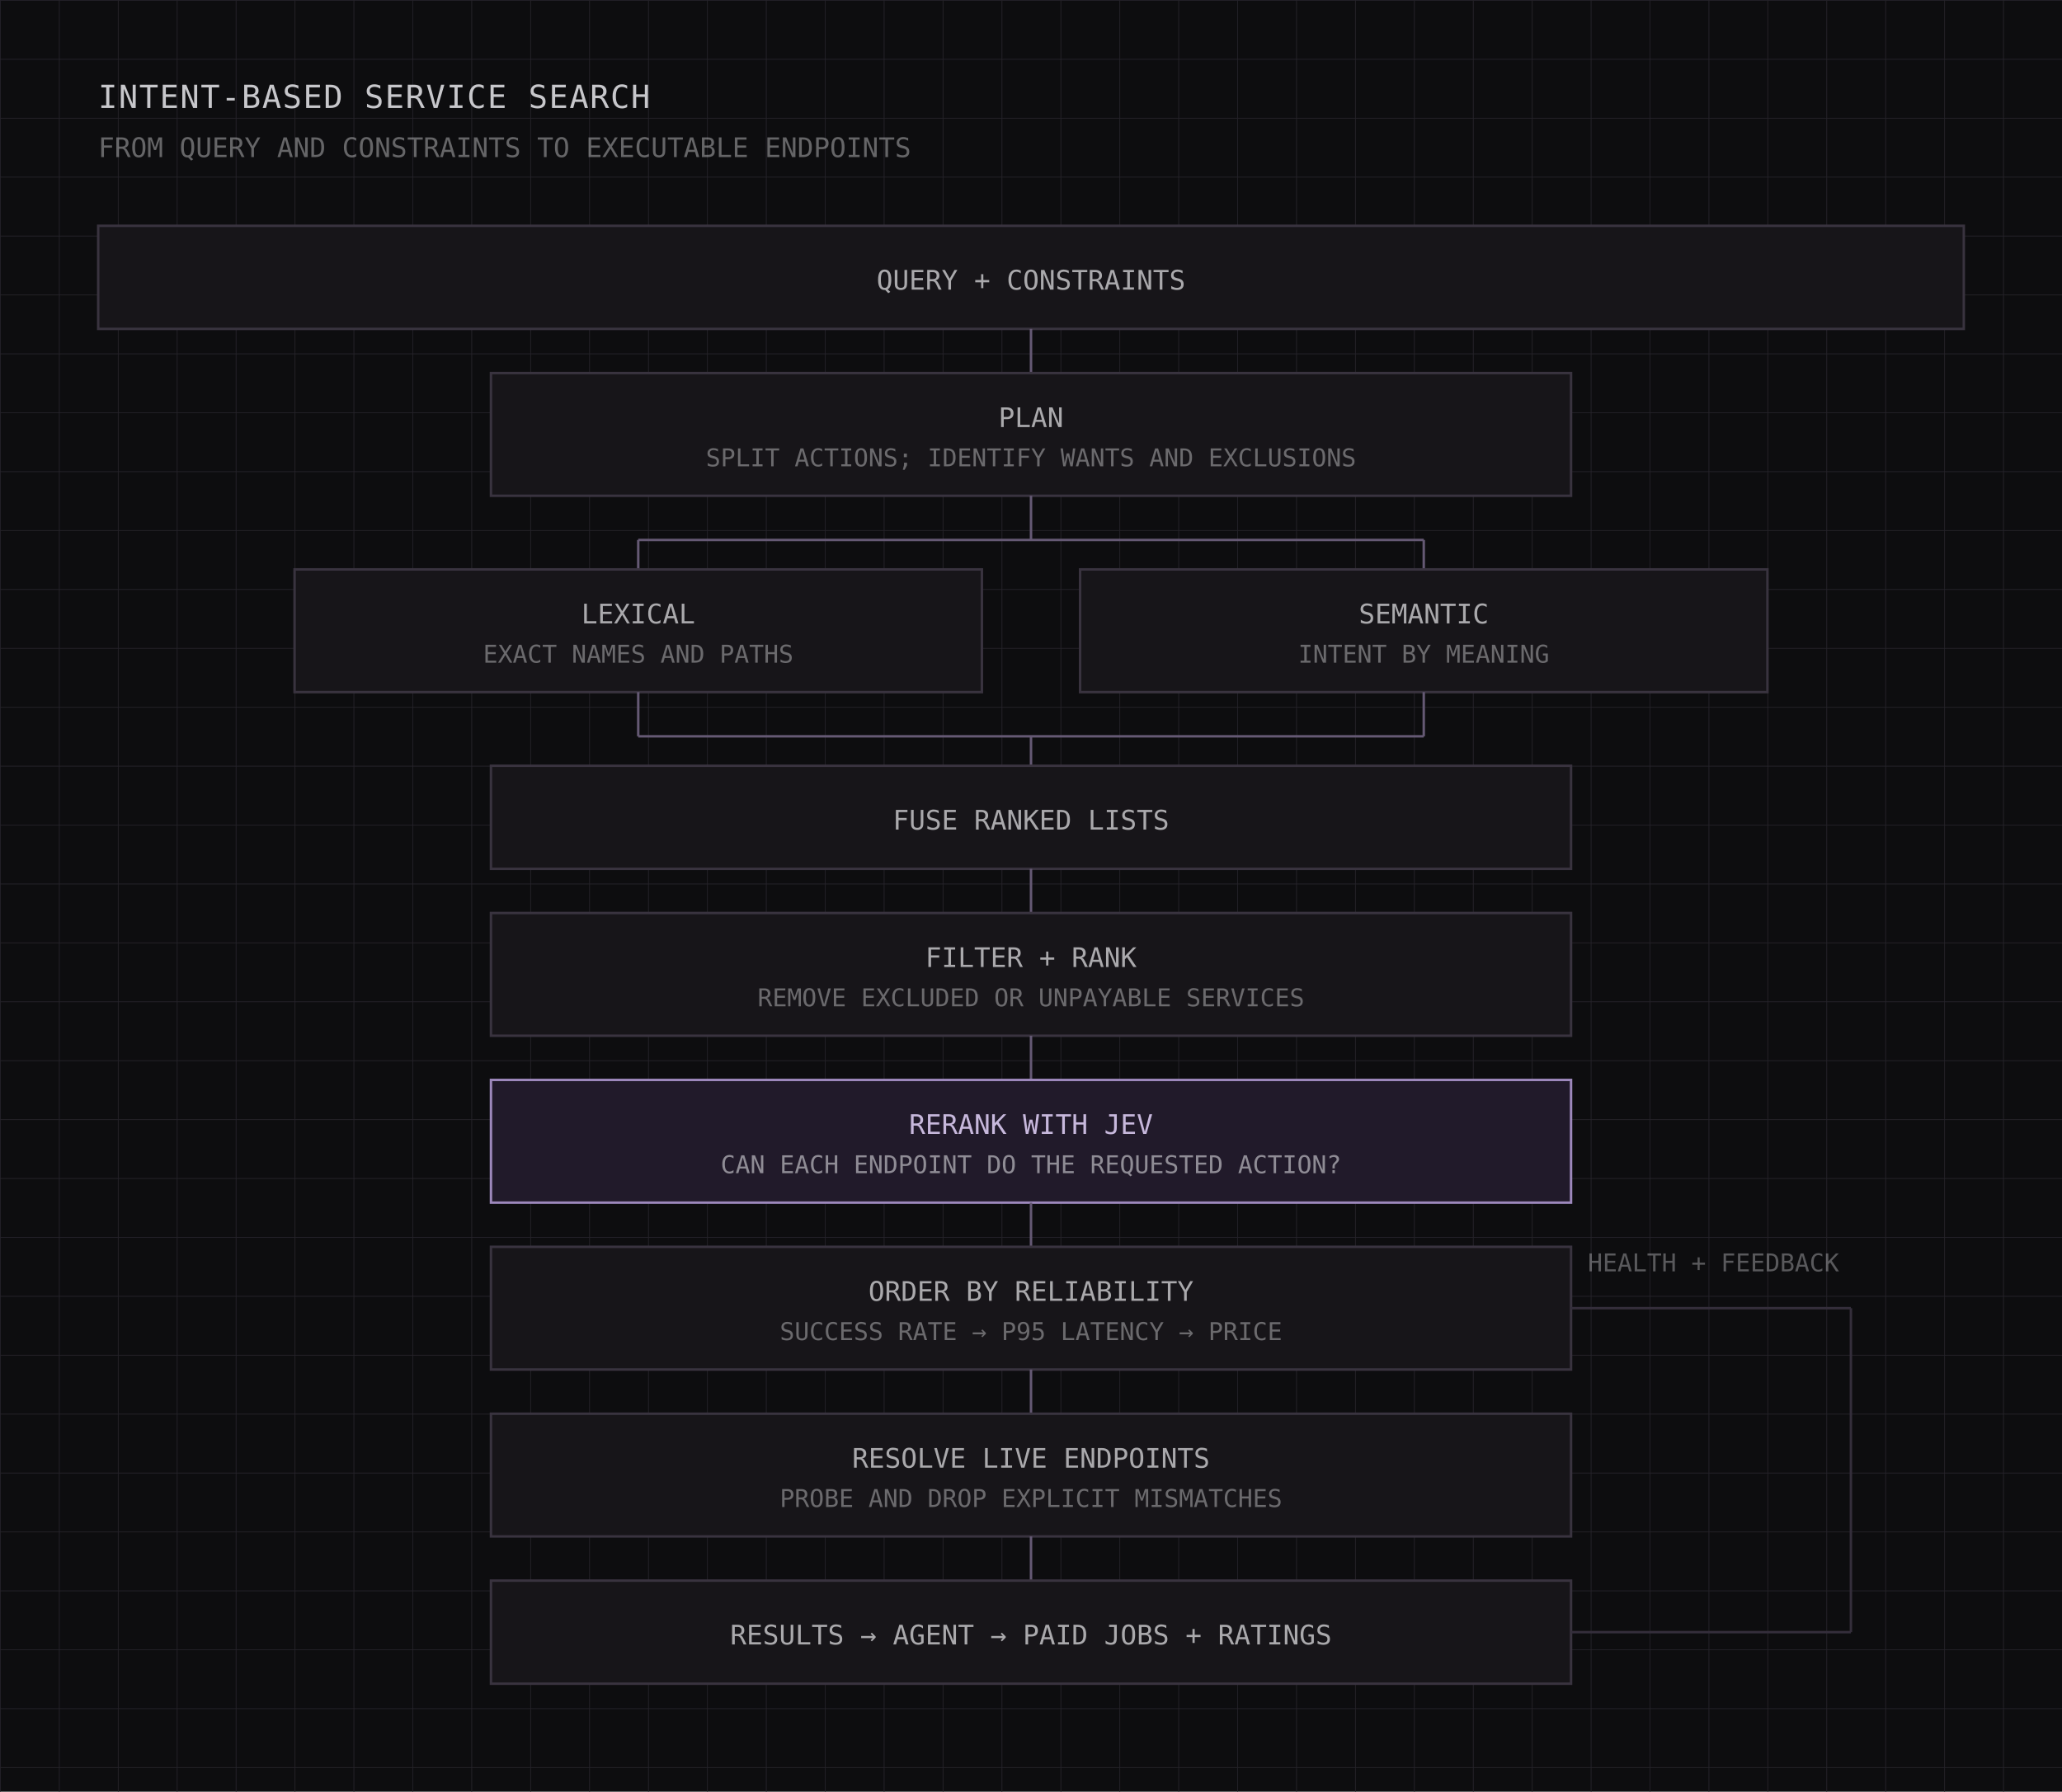
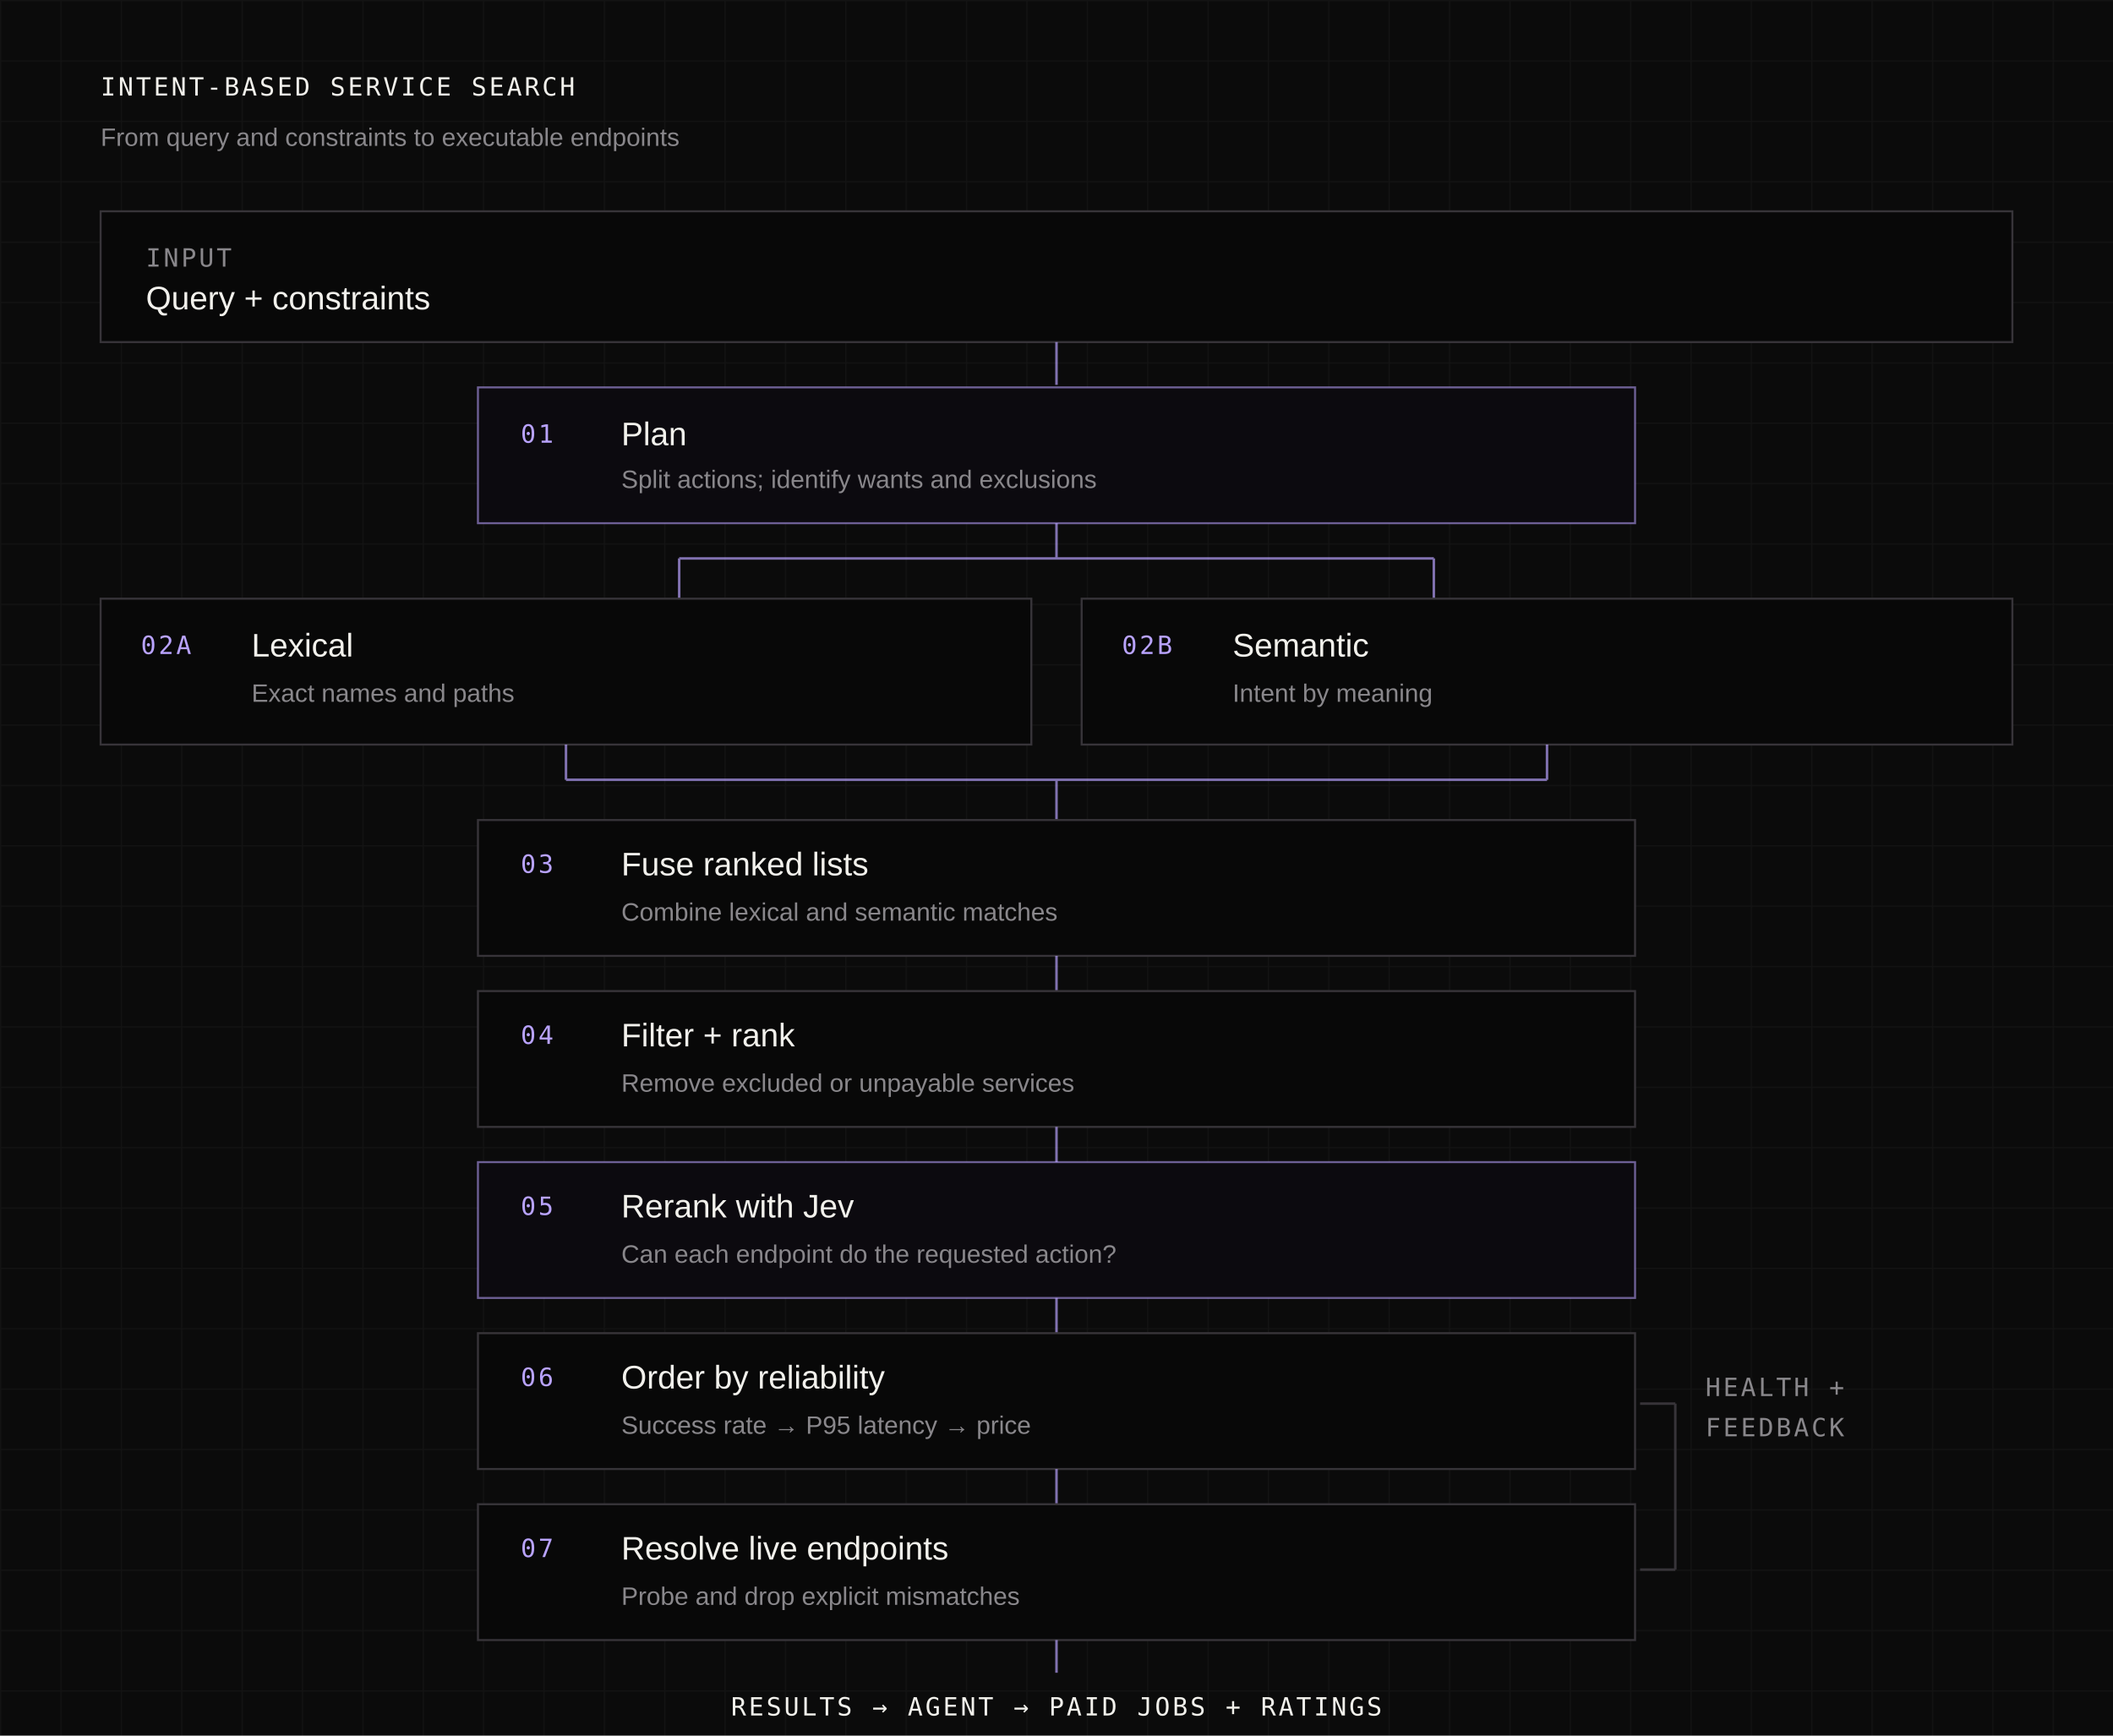
- <svg xmlns="http://www.w3.org/2000/svg" width="840" height="730" viewBox="0 0 840 730" fill="none" font-family="ui-monospace, 'JetBrains Mono', monospace">
+ <svg xmlns="http://www.w3.org/2000/svg" width="840" height="690" viewBox="0 0 840 690" fill="none" font-family="Arial, Helvetica, sans-serif">
  <defs>
    <pattern id="grid" width="24" height="24" patternUnits="userSpaceOnUse">
-       <path d="M24 0H0V24" stroke="#242228" stroke-width="0.6" />
+       <path d="M24 0H0V24" stroke="#f2f1ec" stroke-opacity="0.035" />
    </pattern>
  </defs>
-   <rect width="840" height="730" fill="#0d0d0f" />
-   <rect width="840" height="730" fill="url(#grid)" />
-   <text x="40" y="44" font-size="13" letter-spacing="0.04em" fill="#e8e8ec" fill-opacity="0.85">INTENT-BASED SERVICE SEARCH</text>
-   <text x="40" y="64" font-size="11" fill="#e8e8ec" fill-opacity="0.4">FROM QUERY AND CONSTRAINTS TO EXECUTABLE ENDPOINTS</text>
-   <rect fill="#171519" stroke="#39333f" x="40" y="92" width="760" height="42" />
-   <text x="420" y="118" font-size="11" fill="#e8e8ec" fill-opacity="0.7" text-anchor="middle">QUERY + CONSTRAINTS</text>
-   <line stroke="#655974" x1="420" y1="134" x2="420" y2="152" />
-   <rect fill="#171519" stroke="#39333f" x="200" y="152" width="440" height="50" />
-   <text x="420" y="174" font-size="11" fill="#e8e8ec" fill-opacity="0.7" text-anchor="middle">PLAN</text>
-   <text x="420" y="190" font-size="10" fill="#e8e8ec" fill-opacity="0.4" text-anchor="middle">SPLIT ACTIONS; IDENTIFY WANTS AND EXCLUSIONS</text>
-   <line stroke="#655974" x1="420" y1="202" x2="420" y2="220" />
-   <line stroke="#655974" x1="260" y1="220" x2="580" y2="220" />
-   <line stroke="#655974" x1="260" y1="220" x2="260" y2="232" />
-   <line stroke="#655974" x1="580" y1="220" x2="580" y2="232" />
-   <rect fill="#171519" stroke="#39333f" x="120" y="232" width="280" height="50" />
-   <text x="260" y="254" font-size="11" fill="#e8e8ec" fill-opacity="0.7" text-anchor="middle">LEXICAL</text>
-   <text x="260" y="270" font-size="10" fill="#e8e8ec" fill-opacity="0.4" text-anchor="middle">EXACT NAMES AND PATHS</text>
-   <rect fill="#171519" stroke="#39333f" x="440" y="232" width="280" height="50" />
-   <text x="580" y="254" font-size="11" fill="#e8e8ec" fill-opacity="0.7" text-anchor="middle">SEMANTIC</text>
-   <text x="580" y="270" font-size="10" fill="#e8e8ec" fill-opacity="0.4" text-anchor="middle">INTENT BY MEANING</text>
-   <line stroke="#655974" x1="260" y1="282" x2="260" y2="300" />
-   <line stroke="#655974" x1="580" y1="282" x2="580" y2="300" />
-   <line stroke="#655974" x1="260" y1="300" x2="580" y2="300" />
-   <line stroke="#655974" x1="420" y1="300" x2="420" y2="312" />
-   <rect fill="#171519" stroke="#39333f" x="200" y="312" width="440" height="42" />
-   <text x="420" y="338" font-size="11" fill="#e8e8ec" fill-opacity="0.7" text-anchor="middle">FUSE RANKED LISTS</text>
-   <line stroke="#655974" x1="420" y1="354" x2="420" y2="372" />
-   <rect fill="#171519" stroke="#39333f" x="200" y="372" width="440" height="50" />
-   <text x="420" y="394" font-size="11" fill="#e8e8ec" fill-opacity="0.7" text-anchor="middle">FILTER + RANK</text>
-   <text x="420" y="410" font-size="10" fill="#e8e8ec" fill-opacity="0.4" text-anchor="middle">REMOVE EXCLUDED OR UNPAYABLE SERVICES</text>
-   <line stroke="#655974" x1="420" y1="422" x2="420" y2="440" />
-   <rect fill="#211a2a" stroke="#9d88bc" x="200" y="440" width="440" height="50" />
-   <text fill="#c7b8dc" x="420" y="462" font-size="11" text-anchor="middle">RERANK WITH JEV</text>
-   <text x="420" y="478" font-size="10" fill="#e8e8ec" fill-opacity="0.55" text-anchor="middle">CAN EACH ENDPOINT DO THE REQUESTED ACTION?</text>
-   <line stroke="#655974" x1="420" y1="490" x2="420" y2="508" />
-   <rect fill="#171519" stroke="#39333f" x="200" y="508" width="440" height="50" />
-   <text x="420" y="530" font-size="11" fill="#e8e8ec" fill-opacity="0.7" text-anchor="middle">ORDER BY RELIABILITY</text>
-   <text x="420" y="546" font-size="10" fill="#e8e8ec" fill-opacity="0.4" text-anchor="middle">SUCCESS RATE → P95 LATENCY → PRICE</text>
-   <line stroke="#655974" x1="420" y1="558" x2="420" y2="576" />
-   <rect fill="#171519" stroke="#39333f" x="200" y="576" width="440" height="50" />
-   <text x="420" y="598" font-size="11" fill="#e8e8ec" fill-opacity="0.7" text-anchor="middle">RESOLVE LIVE ENDPOINTS</text>
-   <text x="420" y="614" font-size="10" fill="#e8e8ec" fill-opacity="0.4" text-anchor="middle">PROBE AND DROP EXPLICIT MISMATCHES</text>
-   <line stroke="#655974" x1="420" y1="626" x2="420" y2="644" />
-   <rect fill="#171519" stroke="#39333f" x="200" y="644" width="440" height="42" />
-   <text x="420" y="670" font-size="11" fill="#e8e8ec" fill-opacity="0.7" text-anchor="middle">RESULTS → AGENT → PAID JOBS + RATINGS</text>
-   <line stroke="#342e3b" x1="640" y1="533" x2="754" y2="533" />
-   <line stroke="#342e3b" x1="754" y1="533" x2="754" y2="665" />
-   <line stroke="#342e3b" x1="640" y1="665" x2="754" y2="665" />
-   <text x="698" y="518" font-size="10" fill="#e8e8ec" fill-opacity="0.35" text-anchor="middle">HEALTH + FEEDBACK</text>
+   <rect width="840" height="690" fill="#0b0b0b" />
+   <rect width="840" height="690" fill="url(#grid)" />
+   <text x="40" y="38" font-family="ui-monospace, SFMono-Regular, Menlo, monospace" font-size="10" letter-spacing="0.1em" fill="#f2f1ec">INTENT-BASED SERVICE SEARCH</text>
+   <text x="40" y="58" font-size="10" fill="#89878b">From query and constraints to executable endpoints</text>
+   <rect x="40" y="84" width="760" height="52" fill="#080808" stroke="#373439" stroke-opacity="1" stroke-width="0.8" />
+   <text x="58" y="106" font-family="ui-monospace, SFMono-Regular, Menlo, monospace" font-size="10" letter-spacing="0.1em" fill="#89878b">INPUT</text>
+   <text x="58" y="123" font-size="13" font-weight="540" fill="#f2f1ec">Query + constraints</text>
+   <path d="M420 136V153" stroke="#b9a3ff" stroke-opacity="0.68" />
+   <rect x="190" y="154" width="460" height="54" fill="#0c0a0f" stroke="#b9a3ff" stroke-opacity="0.56" stroke-width="0.8" />
+   <text x="207" y="176" font-family="ui-monospace, SFMono-Regular, Menlo, monospace" font-size="10" letter-spacing="0.1em" fill="#b9a3ff">01</text>
+   <text x="247" y="177" font-size="13" font-weight="540" fill="#f2f1ec">Plan</text>
+   <text x="247" y="194" font-size="10" fill="#89878b">Split actions; identify wants and exclusions</text>
+   <path d="M420 208V222M270 222H570M270 222V238M570 222V238" stroke="#b9a3ff" stroke-opacity="0.68" />
+   <rect x="40" y="238" width="370" height="58" fill="#080808" stroke="#373439" stroke-opacity="1" stroke-width="0.8" />
+   <text x="56" y="260" font-family="ui-monospace, SFMono-Regular, Menlo, monospace" font-size="10" letter-spacing="0.1em" fill="#b9a3ff">02A</text>
+   <text x="100" y="261" font-size="13" font-weight="540" fill="#f2f1ec">Lexical</text>
+   <text x="100" y="279" font-size="10" fill="#89878b">Exact names and paths</text>
+   <rect x="430" y="238" width="370" height="58" fill="#080808" stroke="#373439" stroke-opacity="1" stroke-width="0.8" />
+   <text x="446" y="260" font-family="ui-monospace, SFMono-Regular, Menlo, monospace" font-size="10" letter-spacing="0.1em" fill="#b9a3ff">02B</text>
+   <text x="490" y="261" font-size="13" font-weight="540" fill="#f2f1ec">Semantic</text>
+   <text x="490" y="279" font-size="10" fill="#89878b">Intent by meaning</text>
+   <path d="M225 296V310M615 296V310M225 310H615M420 310V326" stroke="#b9a3ff" stroke-opacity="0.68" />
+   <rect x="190" y="326" width="460" height="54" fill="#080808" stroke="#373439" stroke-opacity="1" stroke-width="0.8" />
+   <text x="207" y="347" font-family="ui-monospace, SFMono-Regular, Menlo, monospace" font-size="10" letter-spacing="0.1em" fill="#b9a3ff">03</text>
+   <text x="247" y="348" font-size="13" font-weight="540" fill="#f2f1ec">Fuse ranked lists</text>
+   <text x="247" y="366" font-size="10" fill="#89878b">Combine lexical and semantic matches</text>
+   <path d="M420 380V394" stroke="#b9a3ff" stroke-opacity="0.68" />
+   <rect x="190" y="394" width="460" height="54" fill="#080808" stroke="#373439" stroke-opacity="1" stroke-width="0.8" />
+   <text x="207" y="415" font-family="ui-monospace, SFMono-Regular, Menlo, monospace" font-size="10" letter-spacing="0.1em" fill="#b9a3ff">04</text>
+   <text x="247" y="416" font-size="13" font-weight="540" fill="#f2f1ec">Filter + rank</text>
+   <text x="247" y="434" font-size="10" fill="#89878b">Remove excluded or unpayable services</text>
+   <path d="M420 448V462" stroke="#b9a3ff" stroke-opacity="0.68" />
+   <rect x="190" y="462" width="460" height="54" fill="#0c0a0f" stroke="#b9a3ff" stroke-opacity="0.56" stroke-width="0.8" />
+   <text x="207" y="483" font-family="ui-monospace, SFMono-Regular, Menlo, monospace" font-size="10" letter-spacing="0.1em" fill="#b9a3ff">05</text>
+   <text x="247" y="484" font-size="13" font-weight="540" fill="#f2f1ec">Rerank with Jev</text>
+   <text x="247" y="502" font-size="10" fill="#89878b">Can each endpoint do the requested action?</text>
+   <path d="M420 516V530" stroke="#b9a3ff" stroke-opacity="0.68" />
+   <rect x="190" y="530" width="460" height="54" fill="#080808" stroke="#373439" stroke-opacity="1" stroke-width="0.8" />
+   <text x="207" y="551" font-family="ui-monospace, SFMono-Regular, Menlo, monospace" font-size="10" letter-spacing="0.1em" fill="#b9a3ff">06</text>
+   <text x="247" y="552" font-size="13" font-weight="540" fill="#f2f1ec">Order by reliability</text>
+   <text x="247" y="570" font-size="10" fill="#89878b">Success rate → P95 latency → price</text>
+   <path d="M420 584V598" stroke="#b9a3ff" stroke-opacity="0.68" />
+   <rect x="190" y="598" width="460" height="54" fill="#080808" stroke="#373439" stroke-opacity="1" stroke-width="0.8" />
+   <text x="207" y="619" font-family="ui-monospace, SFMono-Regular, Menlo, monospace" font-size="10" letter-spacing="0.1em" fill="#b9a3ff">07</text>
+   <text x="247" y="620" font-size="13" font-weight="540" fill="#f2f1ec">Resolve live endpoints</text>
+   <text x="247" y="638" font-size="10" fill="#89878b">Probe and drop explicit mismatches</text>
+   <text x="678" y="555" font-family="ui-monospace, SFMono-Regular, Menlo, monospace" font-size="10" letter-spacing="0.1em" fill="#89878b">HEALTH +</text>
+   <text x="678" y="571" font-family="ui-monospace, SFMono-Regular, Menlo, monospace" font-size="10" letter-spacing="0.1em" fill="#89878b">FEEDBACK</text>
+   <path d="M652 558H666M666 558V624M666 624H652" stroke="#373439" />
+   <path d="M420 652V665" stroke="#b9a3ff" stroke-opacity="0.68" />
+   <text x="420" y="682" font-family="ui-monospace, SFMono-Regular, Menlo, monospace" font-size="10" letter-spacing="0.1em" fill="#f2f1ec" text-anchor="middle">RESULTS → AGENT → PAID JOBS + RATINGS</text>
</svg>
